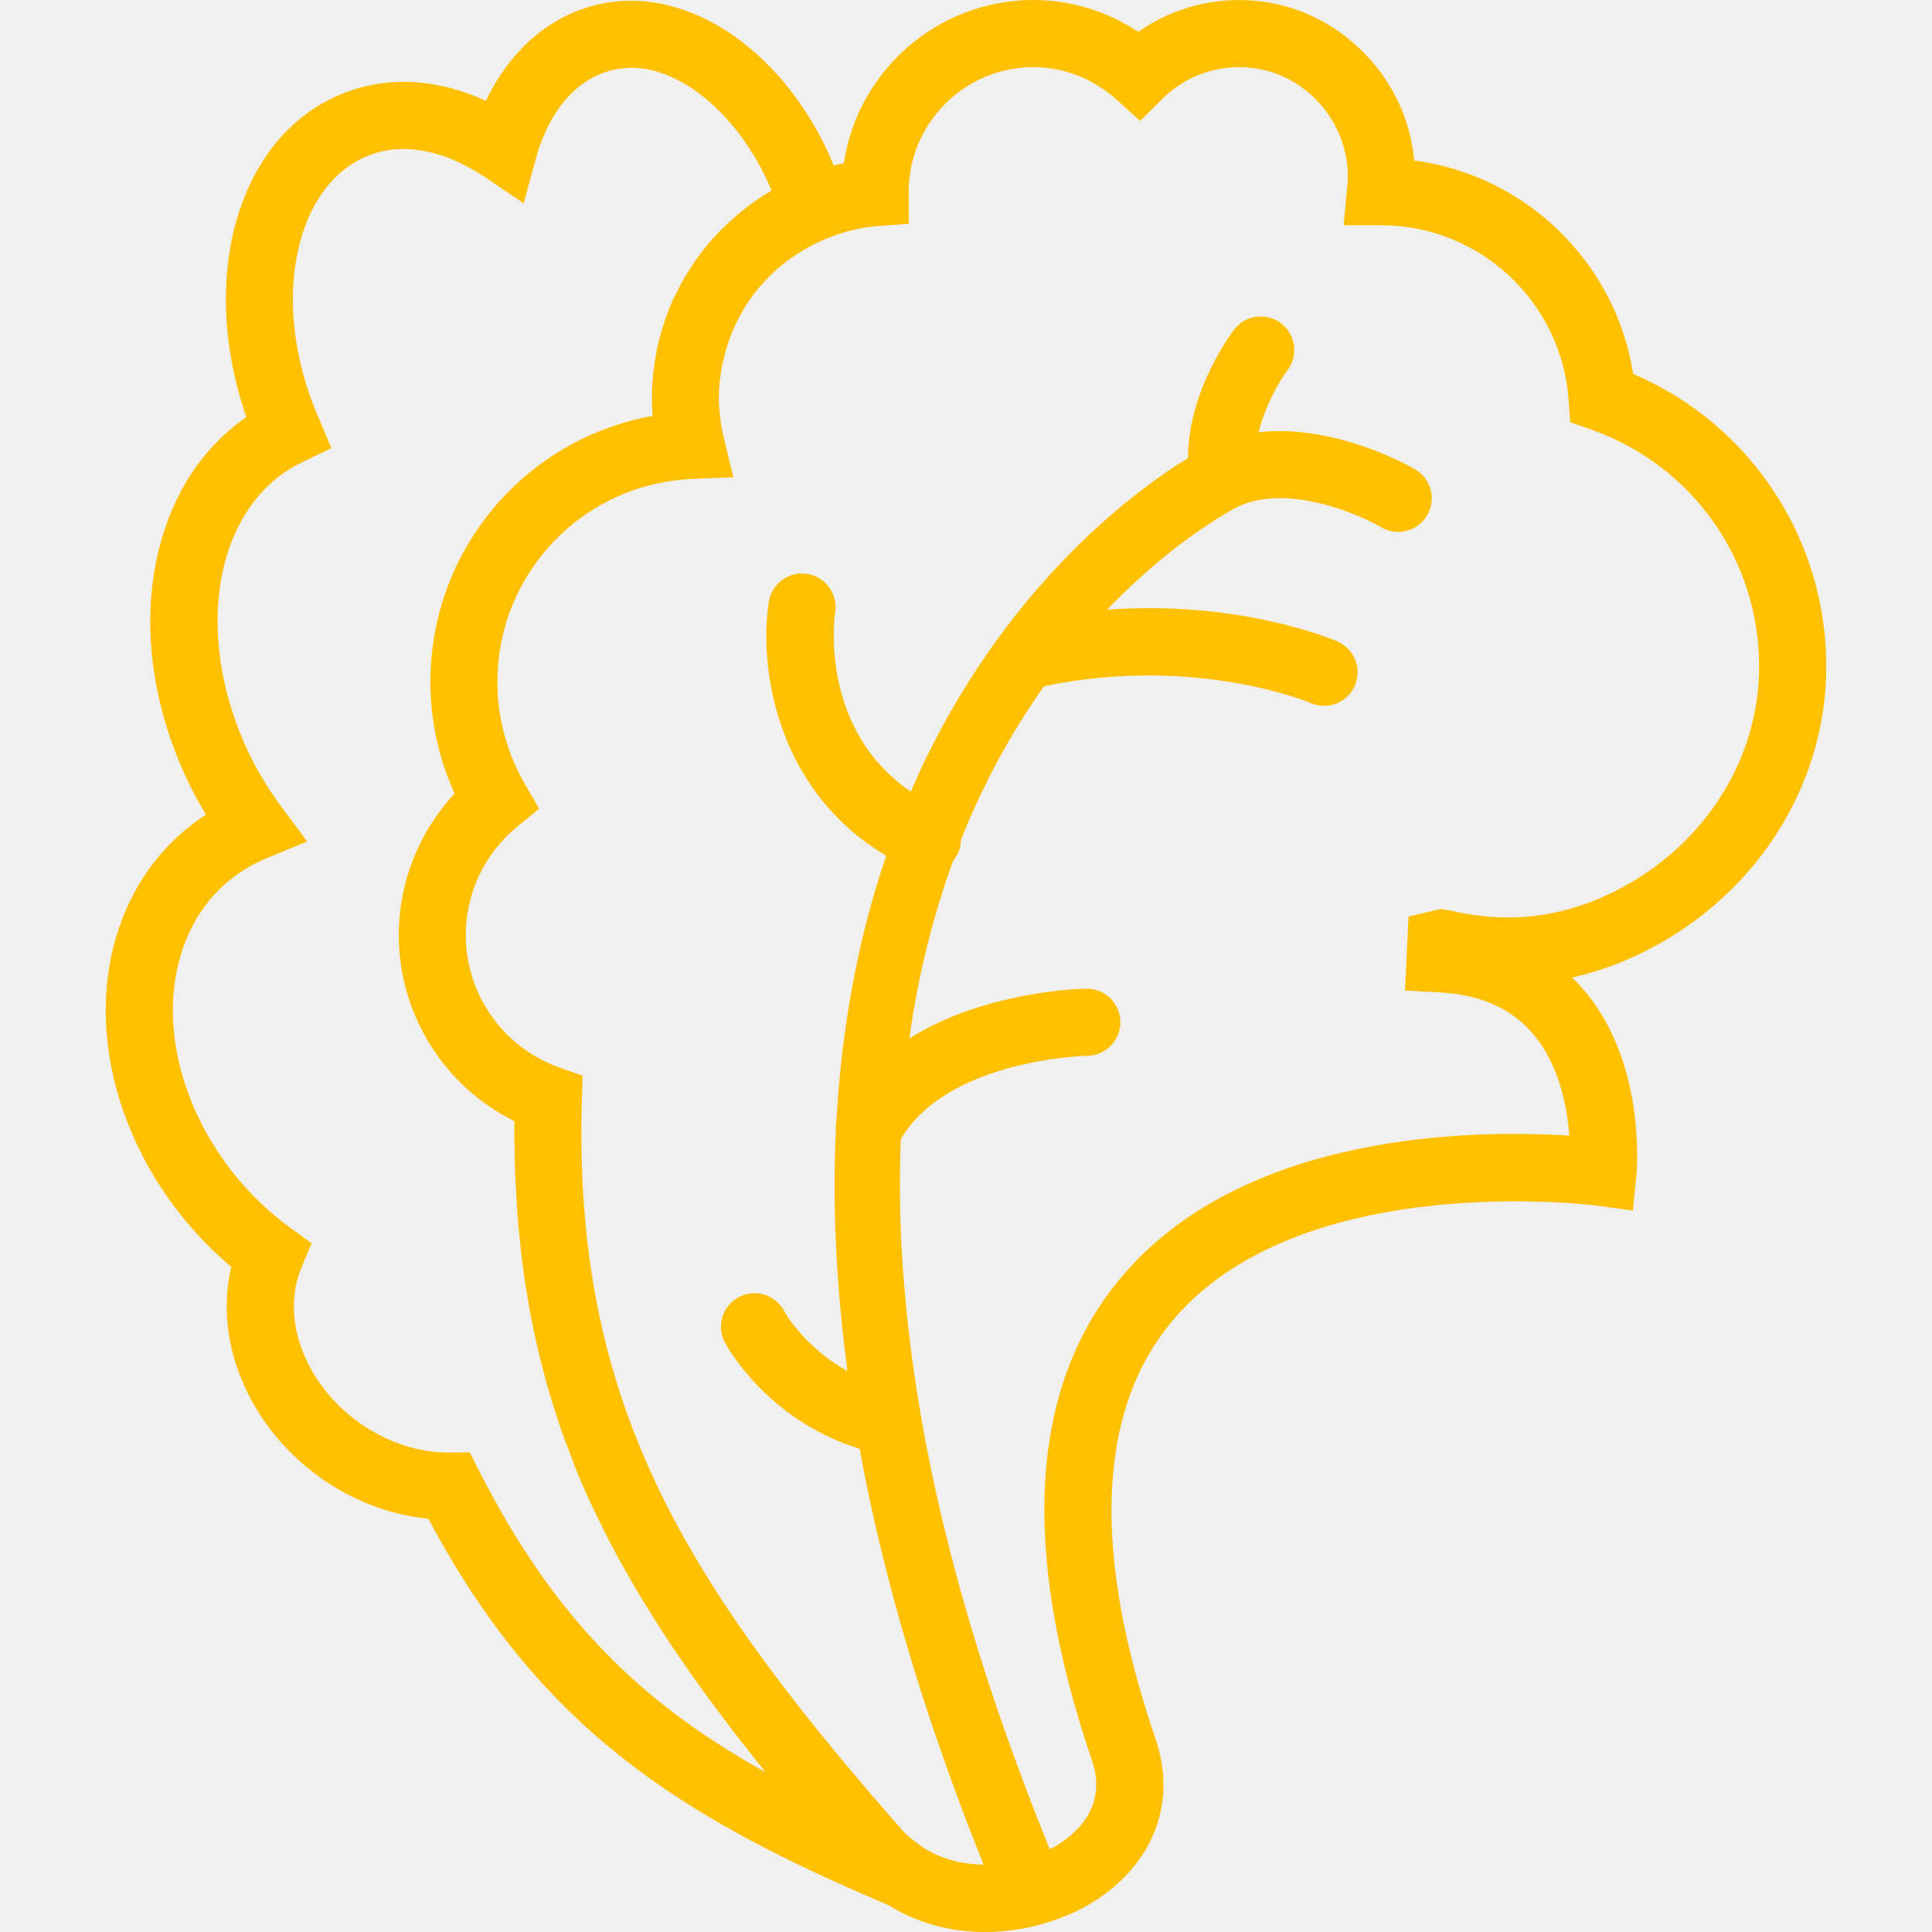
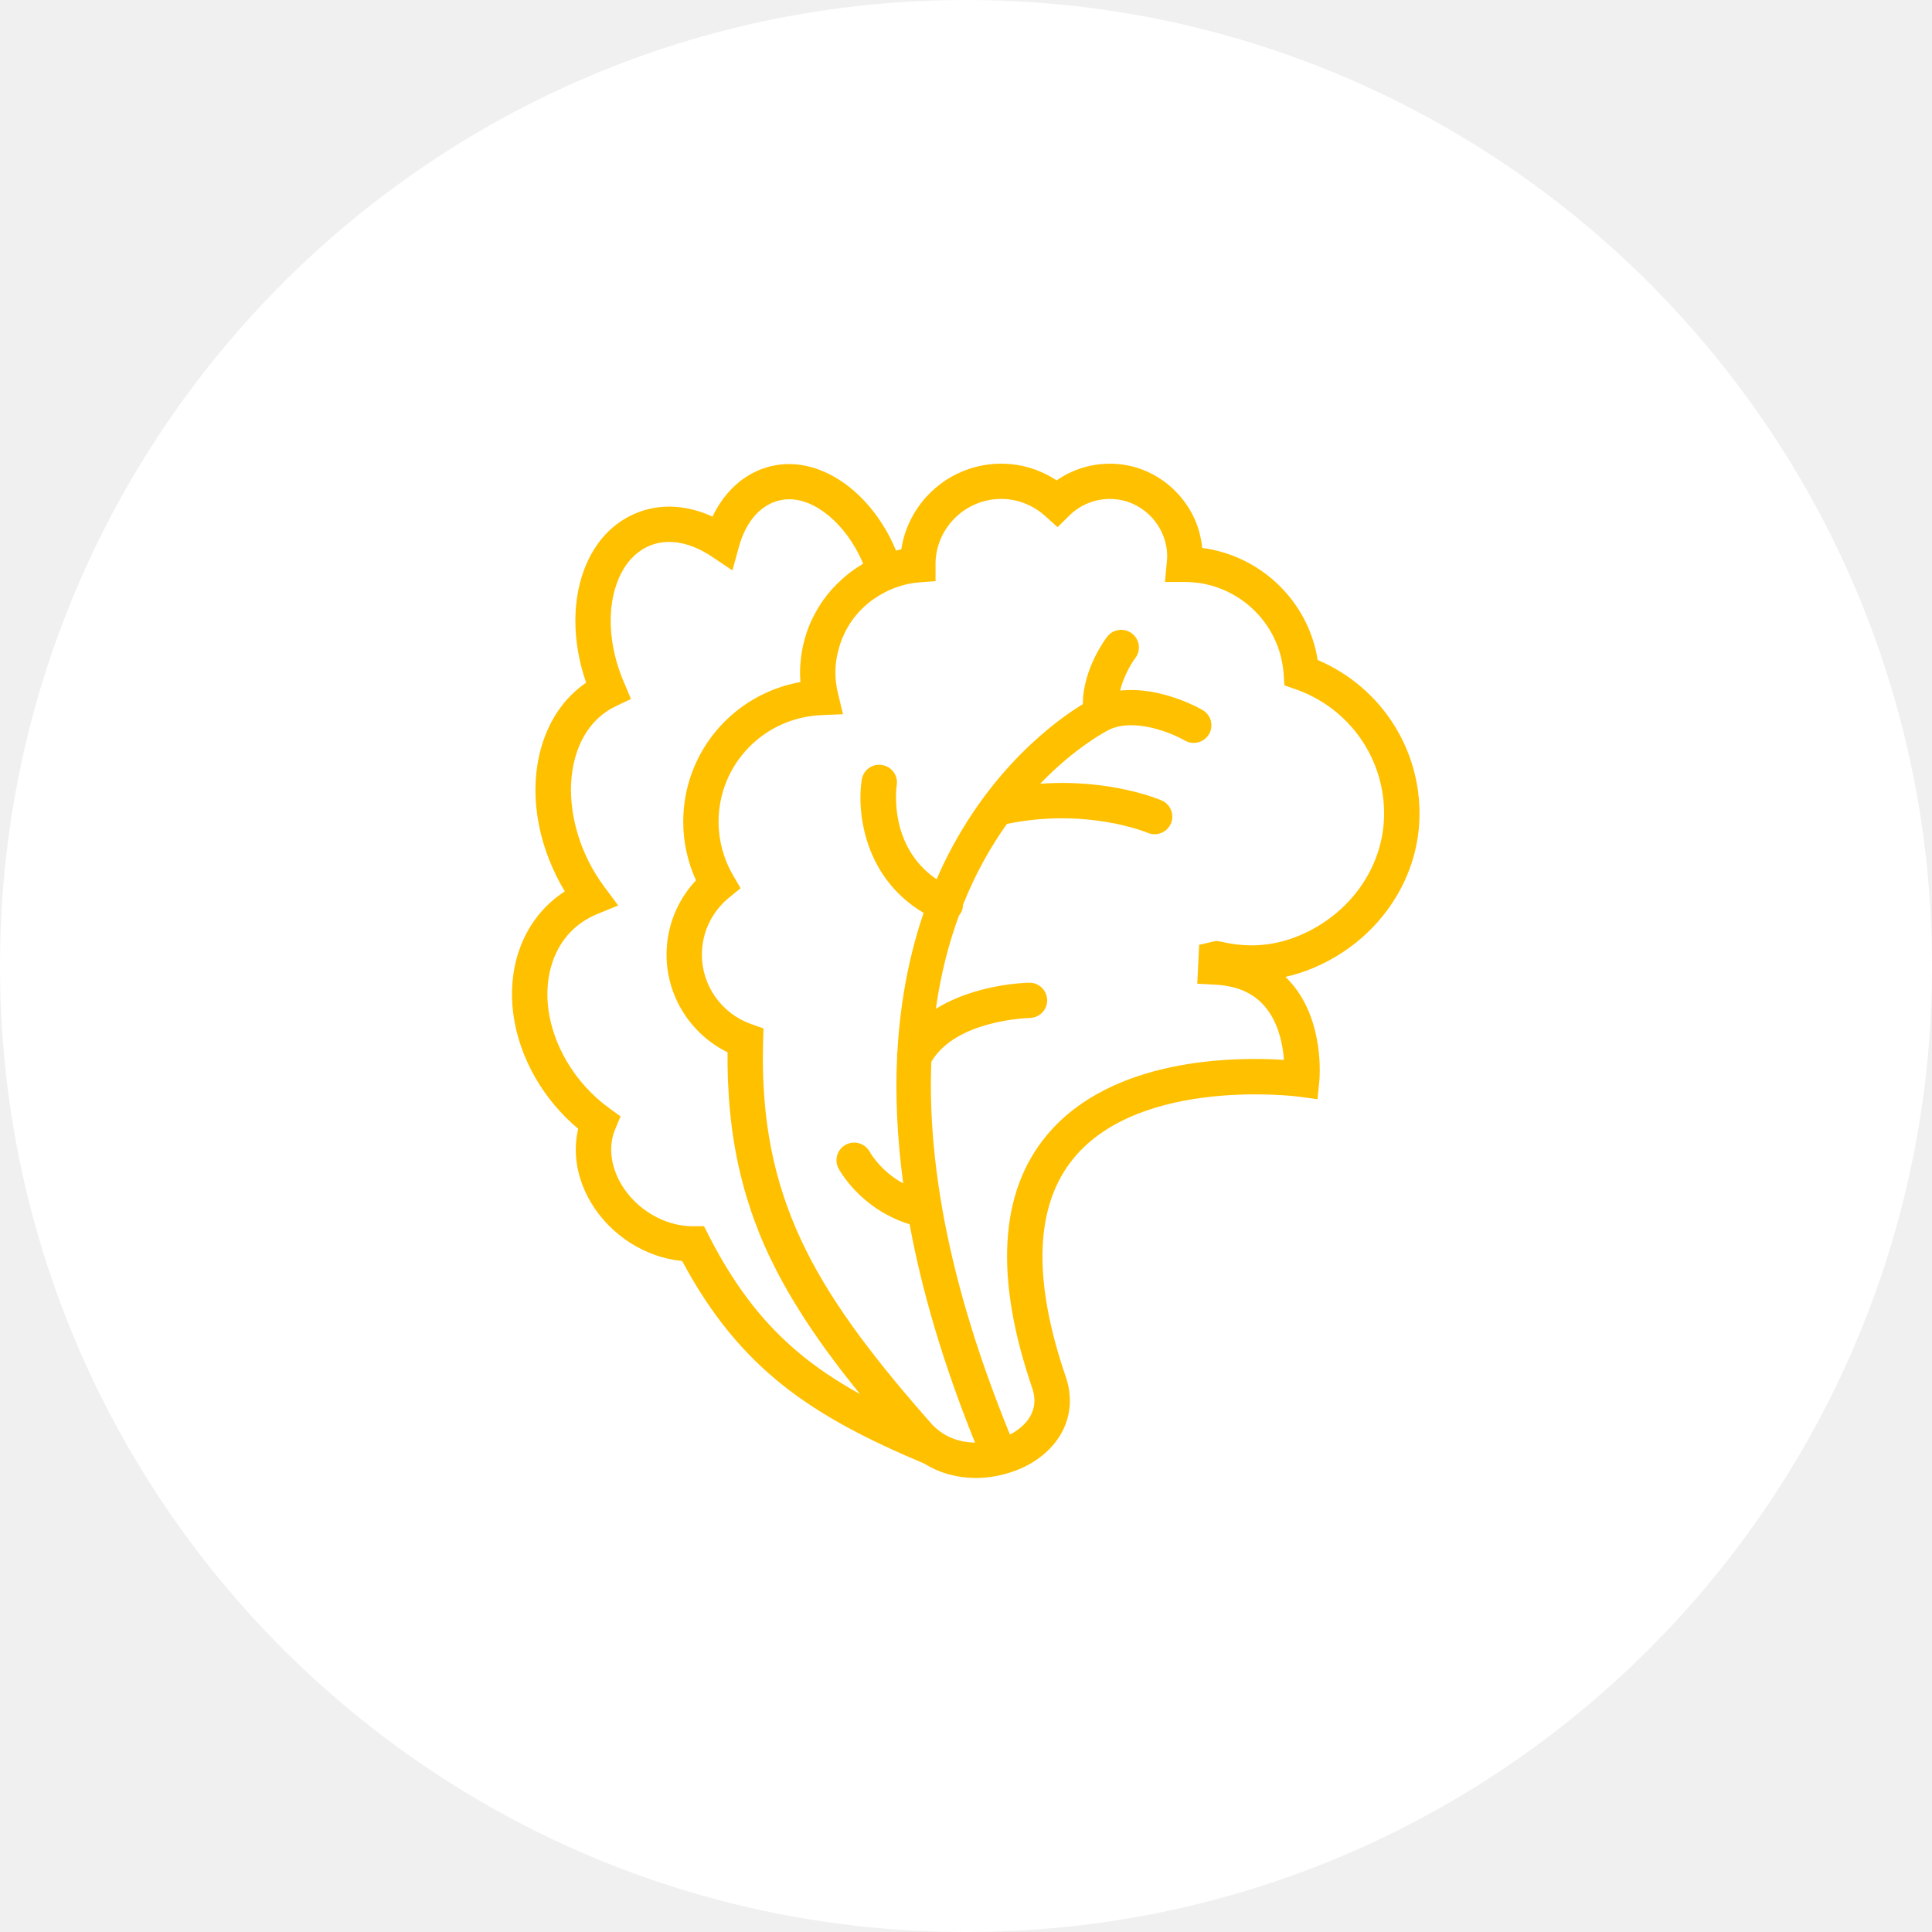
- <svg xmlns="http://www.w3.org/2000/svg" version="1.1" id="Capa_1" x="0px" y="0px" viewBox="0 0 57.563 57.563" style="enable-background:new 0 0 57.563 57.563;" xml:space="preserve" width="512px" height="512px">
-   <path d="M54.411,20.052c0.08-3.894-2.207-7.397-5.751-8.911c-0.517-3.323-3.195-5.92-6.523-6.36  c-0.03-0.331-0.093-0.661-0.188-0.987c-0.587-2.004-2.354-3.513-4.395-3.755c-1.304-0.155-2.591,0.174-3.639,0.909  C32.984,0.332,31.901,0,30.791,0c-2.859,0-5.235,2.112-5.649,4.858c-0.102,0.021-0.2,0.05-0.3,0.074  c-0.094-0.227-0.191-0.451-0.301-0.669C23.08,1.371,20.5-0.31,18.109,0.076c-1.569,0.255-2.869,1.321-3.632,2.929  c-1.38-0.635-2.788-0.743-4.06-0.295C9.06,3.188,8.006,4.209,7.369,5.664c-0.845,1.928-0.846,4.407-0.029,6.765  c-1.101,0.756-1.924,1.867-2.405,3.26c-0.809,2.339-0.539,5.161,0.74,7.746c0.14,0.282,0.293,0.562,0.46,0.837  c-1.201,0.781-2.1,1.939-2.582,3.352c-0.766,2.242-0.427,4.884,0.93,7.246c0.623,1.085,1.448,2.068,2.409,2.876  c-0.321,1.344-0.078,2.821,0.704,4.158c1.101,1.878,3.081,3.144,5.167,3.347c3.286,6.171,7.363,8.821,13.637,11.481l0.07,0.03  c0.882,0.553,1.888,0.802,2.883,0.802c0.591,0,1.174-0.091,1.724-0.247c0.009-0.003,0.018-0.002,0.027-0.005  c0.004-0.002,0.007-0.005,0.011-0.007c0.468-0.137,0.914-0.318,1.31-0.549c1.898-1.108,2.667-3.001,2.006-4.939  c-1.896-5.563-1.742-9.741,0.459-12.415c3.809-4.627,12.646-3.49,12.733-3.475l1.028,0.14l0.103-1.032  c0.014-0.136,0.309-3.358-1.571-5.547c-0.109-0.127-0.224-0.248-0.343-0.363c0.531-0.118,1.057-0.286,1.573-0.505  C51.98,27.112,54.335,23.75,54.411,20.052z M14.275,43.824l-0.28-0.55l-0.617,0.004c-0.009,0-0.018,0-0.026,0  c-1.575,0-3.192-0.956-4.029-2.386c-0.61-1.042-0.735-2.179-0.343-3.12l0.304-0.729l-0.638-0.465  c-0.983-0.716-1.823-1.651-2.429-2.706c-1.069-1.863-1.351-3.906-0.771-5.604c0.434-1.27,1.305-2.206,2.519-2.708l1.185-0.489  l-0.763-1.029c-0.357-0.483-0.667-0.986-0.919-1.495c-1.027-2.076-1.268-4.396-0.642-6.205c0.414-1.2,1.172-2.092,2.19-2.578  l0.856-0.41l-0.365-0.877l-0.044-0.095c-0.879-2.076-0.978-4.283-0.262-5.915c0.285-0.651,0.844-1.505,1.881-1.87  c0.998-0.352,2.191-0.108,3.366,0.682l1.154,0.778l0.368-1.343c0.414-1.506,1.31-2.477,2.46-2.663  c1.499-0.255,3.275,1.037,4.324,3.113c0.084,0.167,0.162,0.337,0.234,0.511c-0.023,0.013-0.042,0.03-0.065,0.043  c-0.205,0.122-0.404,0.254-0.595,0.396c-0.115,0.084-0.223,0.174-0.332,0.265c-0.073,0.061-0.144,0.124-0.214,0.187  c-0.402,0.361-0.759,0.763-1.066,1.202c-0.023,0.033-0.044,0.066-0.067,0.099c-0.177,0.262-0.335,0.534-0.476,0.817  c-0.035,0.069-0.071,0.138-0.104,0.208c-0.061,0.134-0.117,0.269-0.17,0.407c-0.056,0.144-0.104,0.29-0.15,0.438  c-0.038,0.123-0.076,0.245-0.107,0.371c-0.055,0.215-0.098,0.434-0.132,0.656c-0.012,0.081-0.023,0.161-0.033,0.243  c-0.033,0.274-0.055,0.551-0.055,0.833c0,0.183,0.008,0.366,0.022,0.552c-3.79,0.682-6.62,3.975-6.62,7.932  c0,1.144,0.247,2.278,0.721,3.321c-1.065,1.139-1.663,2.638-1.663,4.22c0,2.364,1.358,4.508,3.445,5.54  c-0.005,0.535,0.003,1.056,0.021,1.567c0.006,0.167,0.019,0.329,0.027,0.494c0.017,0.34,0.037,0.679,0.065,1.01  c0.016,0.189,0.038,0.374,0.057,0.56c0.031,0.299,0.065,0.596,0.106,0.887c0.026,0.19,0.056,0.379,0.086,0.566  c0.045,0.28,0.094,0.557,0.148,0.831c0.036,0.185,0.074,0.369,0.114,0.552c0.06,0.273,0.126,0.544,0.195,0.812  c0.044,0.173,0.088,0.346,0.135,0.517c0.079,0.281,0.165,0.558,0.254,0.833c0.048,0.151,0.094,0.304,0.145,0.454  c0.113,0.331,0.237,0.658,0.365,0.984c0.035,0.089,0.066,0.181,0.102,0.27c0.167,0.412,0.346,0.821,0.537,1.226  c0.054,0.115,0.114,0.229,0.17,0.343c0.141,0.29,0.284,0.579,0.437,0.867c0.082,0.154,0.17,0.308,0.256,0.463  c0.137,0.247,0.275,0.494,0.421,0.739c0.099,0.167,0.202,0.334,0.304,0.5c0.143,0.233,0.289,0.466,0.44,0.699  c0.111,0.172,0.225,0.344,0.34,0.516c0.155,0.231,0.314,0.462,0.477,0.694c0.12,0.172,0.241,0.344,0.366,0.516  c0.171,0.236,0.348,0.474,0.526,0.712c0.127,0.169,0.251,0.338,0.382,0.508c0.194,0.253,0.397,0.509,0.6,0.765  c0.124,0.157,0.244,0.312,0.371,0.47c0.011,0.014,0.022,0.028,0.033,0.042C19.134,50.756,16.538,48.268,14.275,43.824z M43.2,27.126  l-0.266-0.044l-0.968,0.224l-0.106,2.207l0.998,0.053c1.231,0.063,2.147,0.462,2.8,1.217c0.793,0.917,1.033,2.182,1.098,3.053  c-2.751-0.179-9.745-0.152-13.406,4.288c-2.676,3.245-2.949,8.068-0.813,14.336c0.473,1.389-0.5,2.204-1.122,2.567  c-0.044,0.026-0.094,0.043-0.139,0.067c-1.956-4.812-3.177-9.093-3.835-12.891c-0.004-0.024-0.006-0.047-0.011-0.07  c-0.52-3.03-0.689-5.753-0.591-8.192c1.4-2.387,5.515-2.483,5.557-2.484c0.552-0.009,0.993-0.462,0.985-1.014  c-0.008-0.548-0.453-0.986-0.999-0.986c-0.004,0-0.008,0-0.012,0c-0.163,0.002-3.014,0.064-5.276,1.482  c0.276-1.98,0.735-3.734,1.304-5.292c0.056-0.068,0.107-0.142,0.145-0.227c0.058-0.128,0.085-0.262,0.087-0.394  c0.717-1.804,1.58-3.318,2.478-4.581c4.484-0.933,7.867,0.47,7.942,0.501c0.131,0.058,0.267,0.084,0.399,0.084  c0.385,0,0.752-0.224,0.917-0.598c0.222-0.506-0.009-1.096-0.514-1.318c-0.139-0.061-2.898-1.238-6.865-0.949  c1.937-2.021,3.639-2.937,3.892-3.066c1.453-0.696,3.576,0.203,4.273,0.61c0.159,0.094,0.333,0.138,0.506,0.138  c0.342,0,0.676-0.176,0.862-0.492c0.28-0.476,0.123-1.088-0.354-1.369c-0.114-0.068-2.362-1.368-4.665-1.107  c0.197-0.811,0.634-1.548,0.857-1.844c0.335-0.438,0.251-1.065-0.188-1.4c-0.437-0.335-1.066-0.253-1.401,0.187  c-0.063,0.081-1.375,1.821-1.372,3.824c-1.455,0.891-5.214,3.592-7.844,9.02c-0.142,0.292-0.279,0.606-0.415,0.921  c-2.728-1.865-2.279-5.183-2.254-5.344c0.085-0.544-0.286-1.055-0.831-1.142c-0.544-0.092-1.058,0.285-1.145,0.83  c-0.29,1.815,0.126,5.555,3.495,7.564c-0.744,2.188-1.308,4.8-1.482,7.883c-0.02,0.097-0.024,0.191-0.016,0.287  c-0.104,2.161-0.004,4.558,0.344,7.183c-1.268-0.698-1.848-1.719-1.885-1.788c-0.261-0.485-0.863-0.671-1.349-0.414  c-0.488,0.257-0.677,0.862-0.419,1.351c0.053,0.101,1.25,2.314,4.017,3.169c0.672,3.688,1.853,7.811,3.693,12.391  c-0.632-0.009-1.255-0.166-1.787-0.501l0.001-0.003c-0.108-0.069-0.198-0.136-0.286-0.204c-0.109-0.089-0.219-0.176-0.315-0.283  c-0.005-0.005-0.011-0.01-0.016-0.015l-0.42-0.478c-6.262-7.207-9.396-12.479-9.147-21.295l0.021-0.729l-0.688-0.242  c-1.669-0.591-2.791-2.175-2.791-3.941c0-1.257,0.558-2.436,1.53-3.234l0.656-0.538l-0.426-0.735  c-0.535-0.925-0.818-1.974-0.818-3.033c0-3.26,2.554-5.919,5.814-6.056l1.215-0.051l-0.284-1.182  c-0.098-0.406-0.147-0.809-0.147-1.195c0-0.307,0.034-0.606,0.087-0.9c0.013-0.075,0.034-0.147,0.05-0.22  c0.052-0.229,0.117-0.454,0.199-0.671c0.022-0.06,0.045-0.119,0.07-0.178c0.109-0.257,0.233-0.507,0.381-0.741  c0.006-0.009,0.01-0.019,0.016-0.028c0.322-0.504,0.733-0.945,1.206-1.311c0.065-0.05,0.134-0.094,0.201-0.141  c0.16-0.112,0.326-0.213,0.498-0.306c0.108-0.058,0.216-0.114,0.329-0.164c0.526-0.237,1.094-0.401,1.697-0.446l0.924-0.07V5.736  l-0.002-0.078C27.108,3.636,28.761,2,30.791,2c0.904,0,1.784,0.344,2.477,0.969l0.701,0.633l0.672-0.664  c0.706-0.698,1.675-1.032,2.678-0.913c1.256,0.148,2.346,1.085,2.71,2.331c0.121,0.411,0.157,0.829,0.108,1.242l-0.103,1.115h1.125  c2.927,0,5.376,2.288,5.577,5.209l0.046,0.657l0.621,0.218c3.063,1.074,5.075,3.973,5.008,7.214c-0.06,2.91-1.935,5.565-4.776,6.765  C46.205,27.379,44.754,27.493,43.2,27.126z" fill="#FFC000" />
-   <g>
- </g>
-   <g>
- </g>
-   <g>
- </g>
-   <g>
- </g>
-   <g>
- </g>
-   <g>
- </g>
-   <g>
- </g>
-   <g>
- </g>
-   <g>
- </g>
-   <g>
- </g>
-   <g>
- </g>
-   <g>
- </g>
-   <g>
- </g>
-   <g>
- </g>
-   <g>
- </g>
+ <svg xmlns="http://www.w3.org/2000/svg" width="200px" height="200px" viewBox="0 0 200 200" version="1.1">
+   <defs />
+   <g id="Page-1" stroke="none" stroke-width="1" fill="none" fill-rule="evenodd">
+     <g id="Group-6">
+       <circle id="Oval-Copy" fill="#FFFFFF" cx="100" cy="100" r="100" />
+       <g id="starter" transform="translate(53, 48)" fill="#FFC000" fill-rule="nonzero">
+         <path d="M93.944,36.576 C94.09,29.473 89.899,23.083 83.404,20.322 C82.456,14.26 77.548,9.523 71.449,8.721 C71.394,8.117 71.279,7.515 71.105,6.92 C70.029,3.265 66.79,0.513 63.05,0.071 C60.66,-0.212 58.301,0.389 56.381,1.729 C54.675,0.606 52.69,0 50.655,0 C45.416,0 41.061,3.852 40.303,8.861 C40.116,8.9 39.936,8.952 39.753,8.996 C39.581,8.582 39.403,8.174 39.201,7.776 C36.524,2.501 31.795,-0.565 27.413,0.139 C24.538,0.604 22.155,2.548 20.757,5.481 C18.228,4.323 15.647,4.126 13.316,4.943 C10.829,5.815 8.898,7.677 7.73,10.331 C6.182,13.848 6.18,18.37 7.677,22.671 C5.659,24.05 4.151,26.077 3.269,28.618 C1.787,32.884 2.282,38.032 4.626,42.747 C4.882,43.261 5.163,43.772 5.469,44.274 C3.268,45.698 1.62,47.81 0.737,50.388 C-0.667,54.477 -0.046,59.296 2.441,63.605 C3.583,65.584 5.095,67.377 6.856,68.851 C6.268,71.302 6.713,73.997 8.146,76.435 C10.164,79.861 13.793,82.17 17.616,82.54 C23.638,93.797 31.11,98.63 42.608,103.482 L42.736,103.537 C44.353,104.546 46.197,105 48.02,105 C49.103,105 50.172,104.834 51.18,104.549 C51.196,104.544 51.213,104.546 51.229,104.54 C51.236,104.537 51.242,104.531 51.249,104.528 C52.107,104.278 52.924,103.948 53.65,103.526 C57.129,101.505 58.538,98.052 57.326,94.517 C53.852,84.37 54.134,76.749 58.168,71.871 C65.148,63.432 81.344,65.506 81.503,65.533 L83.387,65.788 L83.576,63.906 C83.602,63.658 84.142,57.781 80.697,53.788 C80.497,53.556 80.286,53.335 80.068,53.126 C81.041,52.91 82.005,52.604 82.951,52.205 C89.488,49.454 93.804,43.321 93.944,36.576 Z M20.387,79.937 L19.874,78.934 L18.743,78.942 C18.726,78.942 18.71,78.942 18.695,78.942 C15.809,78.942 12.845,77.198 11.311,74.589 C10.193,72.689 9.964,70.615 10.683,68.898 L11.24,67.569 L10.071,66.72 C8.269,65.414 6.73,63.709 5.619,61.784 C3.66,58.386 3.143,54.66 4.206,51.562 C5.001,49.246 6.598,47.539 8.822,46.623 L10.994,45.731 L9.596,43.854 C8.942,42.973 8.373,42.055 7.912,41.127 C6.029,37.34 5.588,33.108 6.735,29.809 C7.494,27.62 8.883,25.993 10.749,25.106 L12.317,24.358 L11.648,22.759 L11.568,22.585 C9.957,18.799 9.775,14.773 11.088,11.796 C11.61,10.609 12.634,9.051 14.535,8.385 C16.364,7.743 18.55,8.188 20.704,9.629 L22.819,11.048 L23.493,8.599 C24.252,5.852 25.894,4.08 28.002,3.741 C30.749,3.276 34.004,5.633 35.926,9.419 C36.08,9.724 36.223,10.034 36.355,10.352 C36.313,10.375 36.278,10.406 36.236,10.43 C35.86,10.652 35.495,10.893 35.145,11.152 C34.935,11.306 34.737,11.47 34.537,11.636 C34.403,11.747 34.273,11.862 34.145,11.977 C33.408,12.635 32.754,13.369 32.191,14.169 C32.149,14.229 32.11,14.29 32.068,14.35 C31.744,14.828 31.454,15.324 31.196,15.84 C31.132,15.966 31.066,16.092 31.005,16.22 C30.894,16.464 30.791,16.71 30.694,16.962 C30.591,17.225 30.503,17.491 30.419,17.761 C30.349,17.985 30.28,18.208 30.223,18.438 C30.122,18.83 30.043,19.229 29.981,19.634 C29.959,19.782 29.939,19.928 29.92,20.077 C29.86,20.577 29.82,21.082 29.82,21.597 C29.82,21.931 29.834,22.264 29.86,22.604 C22.914,23.848 17.728,29.854 17.728,37.072 C17.728,39.159 18.18,41.227 19.049,43.13 C17.097,45.207 16.001,47.942 16.001,50.827 C16.001,55.139 18.49,59.05 22.315,60.933 C22.306,61.908 22.32,62.859 22.353,63.791 C22.364,64.096 22.388,64.391 22.403,64.692 C22.434,65.312 22.471,65.931 22.522,66.534 C22.551,66.879 22.591,67.216 22.626,67.556 C22.683,68.101 22.745,68.643 22.821,69.174 C22.868,69.52 22.923,69.865 22.978,70.206 C23.061,70.717 23.15,71.222 23.249,71.722 C23.315,72.059 23.385,72.395 23.458,72.729 C23.568,73.227 23.689,73.721 23.816,74.21 C23.896,74.525 23.977,74.841 24.063,75.153 C24.208,75.666 24.366,76.171 24.529,76.672 C24.617,76.948 24.701,77.227 24.794,77.501 C25.001,78.104 25.229,78.701 25.463,79.295 C25.527,79.458 25.584,79.626 25.65,79.788 C25.956,80.539 26.284,81.285 26.634,82.024 C26.733,82.234 26.843,82.442 26.946,82.65 C27.204,83.179 27.466,83.706 27.747,84.231 C27.897,84.512 28.058,84.793 28.216,85.076 C28.467,85.526 28.72,85.977 28.988,86.424 C29.169,86.728 29.358,87.033 29.545,87.336 C29.807,87.761 30.074,88.186 30.351,88.611 C30.555,88.925 30.763,89.238 30.974,89.552 C31.258,89.973 31.55,90.395 31.848,90.818 C32.068,91.132 32.29,91.445 32.519,91.759 C32.833,92.19 33.157,92.624 33.483,93.058 C33.716,93.366 33.943,93.674 34.183,93.985 C34.539,94.446 34.911,94.913 35.283,95.38 C35.51,95.666 35.73,95.949 35.963,96.237 C35.983,96.263 36.003,96.288 36.023,96.314 C29.292,92.582 24.534,88.044 20.387,79.937 Z M73.397,49.479 L72.91,49.399 L71.136,49.808 L70.942,53.833 L72.771,53.93 C75.027,54.045 76.705,54.773 77.902,56.15 C79.355,57.823 79.795,60.13 79.914,61.719 C74.873,61.392 62.055,61.442 55.345,69.54 C50.441,75.459 49.941,84.257 53.855,95.69 C54.722,98.224 52.939,99.71 51.799,100.372 C51.718,100.42 51.627,100.451 51.544,100.495 C47.96,91.717 45.722,83.908 44.516,76.981 C44.509,76.937 44.505,76.895 44.496,76.853 C43.543,71.326 43.233,66.359 43.413,61.91 C45.978,57.556 53.52,57.381 53.597,57.379 C54.609,57.363 55.417,56.537 55.402,55.53 C55.387,54.53 54.572,53.731 53.571,53.731 C53.564,53.731 53.557,53.731 53.549,53.731 C53.251,53.735 48.026,53.848 43.88,56.434 C44.386,52.823 45.227,49.623 46.27,46.782 C46.372,46.658 46.466,46.523 46.536,46.368 C46.642,46.134 46.691,45.89 46.695,45.649 C48.009,42.358 49.591,39.597 51.236,37.293 C59.454,35.591 65.654,38.15 65.792,38.207 C66.032,38.312 66.281,38.36 66.523,38.36 C67.229,38.36 67.901,37.951 68.203,37.269 C68.61,36.346 68.187,35.27 67.261,34.865 C67.007,34.754 61.95,32.607 54.68,33.134 C58.23,29.448 61.349,27.777 61.813,27.541 C64.476,26.272 68.367,27.912 69.644,28.654 C69.935,28.826 70.254,28.906 70.571,28.906 C71.198,28.906 71.81,28.585 72.151,28.008 C72.664,27.14 72.377,26.024 71.502,25.511 C71.293,25.387 67.174,23.016 62.953,23.492 C63.314,22.013 64.115,20.668 64.523,20.128 C65.137,19.33 64.983,18.186 64.179,17.575 C63.378,16.964 62.225,17.113 61.611,17.916 C61.496,18.064 59.091,21.237 59.097,24.891 C56.43,26.516 49.541,31.443 44.721,41.344 C44.461,41.877 44.21,42.449 43.961,43.024 C38.961,39.622 39.784,33.57 39.83,33.276 C39.986,32.284 39.306,31.352 38.307,31.193 C37.31,31.025 36.368,31.713 36.208,32.707 C35.677,36.018 36.439,42.84 42.614,46.504 C41.25,50.495 40.216,55.26 39.898,60.883 C39.861,61.06 39.854,61.232 39.868,61.407 C39.678,65.349 39.861,69.721 40.499,74.509 C38.175,73.236 37.112,71.374 37.044,71.248 C36.566,70.363 35.462,70.024 34.572,70.492 C33.677,70.961 33.331,72.065 33.804,72.957 C33.901,73.141 36.095,77.178 41.166,78.737 C42.397,85.464 44.562,92.985 47.934,101.339 C46.776,101.323 45.634,101.036 44.659,100.425 L44.661,100.42 C44.463,100.294 44.298,100.172 44.137,100.048 C43.937,99.885 43.735,99.727 43.559,99.531 C43.55,99.522 43.539,99.513 43.53,99.504 L42.76,98.632 C31.284,85.486 25.54,75.87 25.997,59.789 L26.035,58.459 L24.774,58.018 C21.715,56.94 19.659,54.05 19.659,50.829 C19.659,48.536 20.682,46.386 22.463,44.93 L23.665,43.949 L22.885,42.608 C21.904,40.921 21.386,39.007 21.386,37.076 C21.386,31.129 26.066,26.279 32.041,26.029 L34.268,25.936 L33.747,23.78 C33.567,23.04 33.478,22.305 33.478,21.6 C33.478,21.04 33.54,20.495 33.637,19.959 C33.661,19.822 33.699,19.691 33.729,19.558 C33.824,19.14 33.943,18.729 34.093,18.334 C34.134,18.224 34.176,18.117 34.222,18.009 C34.422,17.54 34.649,17.084 34.92,16.657 C34.931,16.641 34.938,16.623 34.949,16.606 C35.539,15.687 36.293,14.882 37.16,14.215 C37.279,14.124 37.405,14.043 37.528,13.958 C37.821,13.753 38.125,13.569 38.441,13.4 C38.639,13.294 38.836,13.192 39.044,13.1 C40.008,12.668 41.049,12.369 42.154,12.287 L43.847,12.159 L43.847,10.463 L43.843,10.321 C43.906,6.632 46.935,3.648 50.655,3.648 C52.312,3.648 53.925,4.276 55.195,5.416 L56.48,6.57 L57.711,5.359 C59.005,4.086 60.781,3.477 62.619,3.694 C64.921,3.964 66.919,5.673 67.586,7.946 C67.808,8.695 67.874,9.458 67.784,10.211 L67.595,12.245 L69.657,12.245 C75.021,12.245 79.509,16.418 79.878,21.746 L79.962,22.945 L81.1,23.342 C86.714,25.301 90.401,30.589 90.278,36.501 C90.168,41.809 86.732,46.652 81.525,48.841 C78.905,49.941 76.245,50.149 73.397,49.479 Z" id="Shape" />
+       </g>
+     </g>
+   </g>
</svg>
